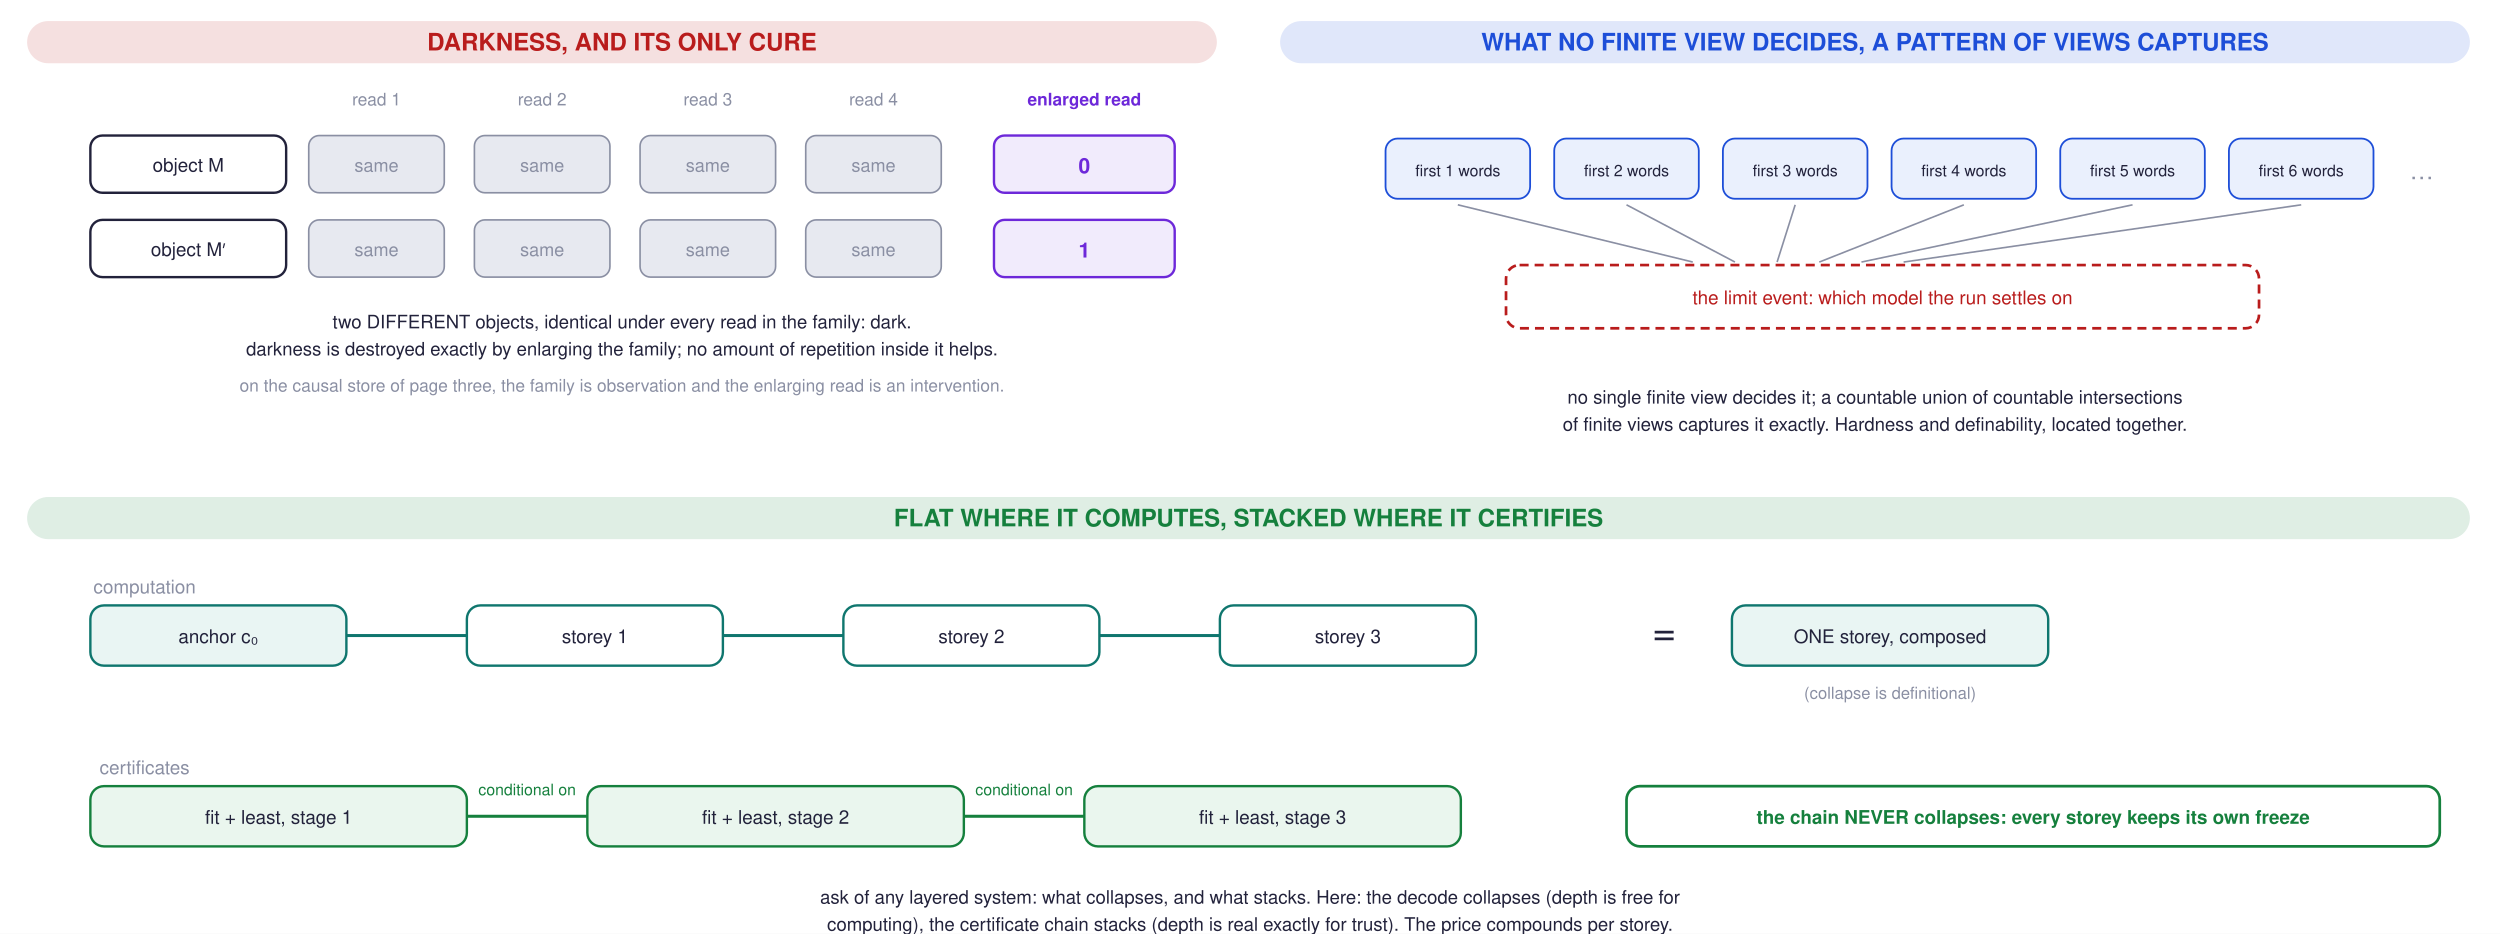
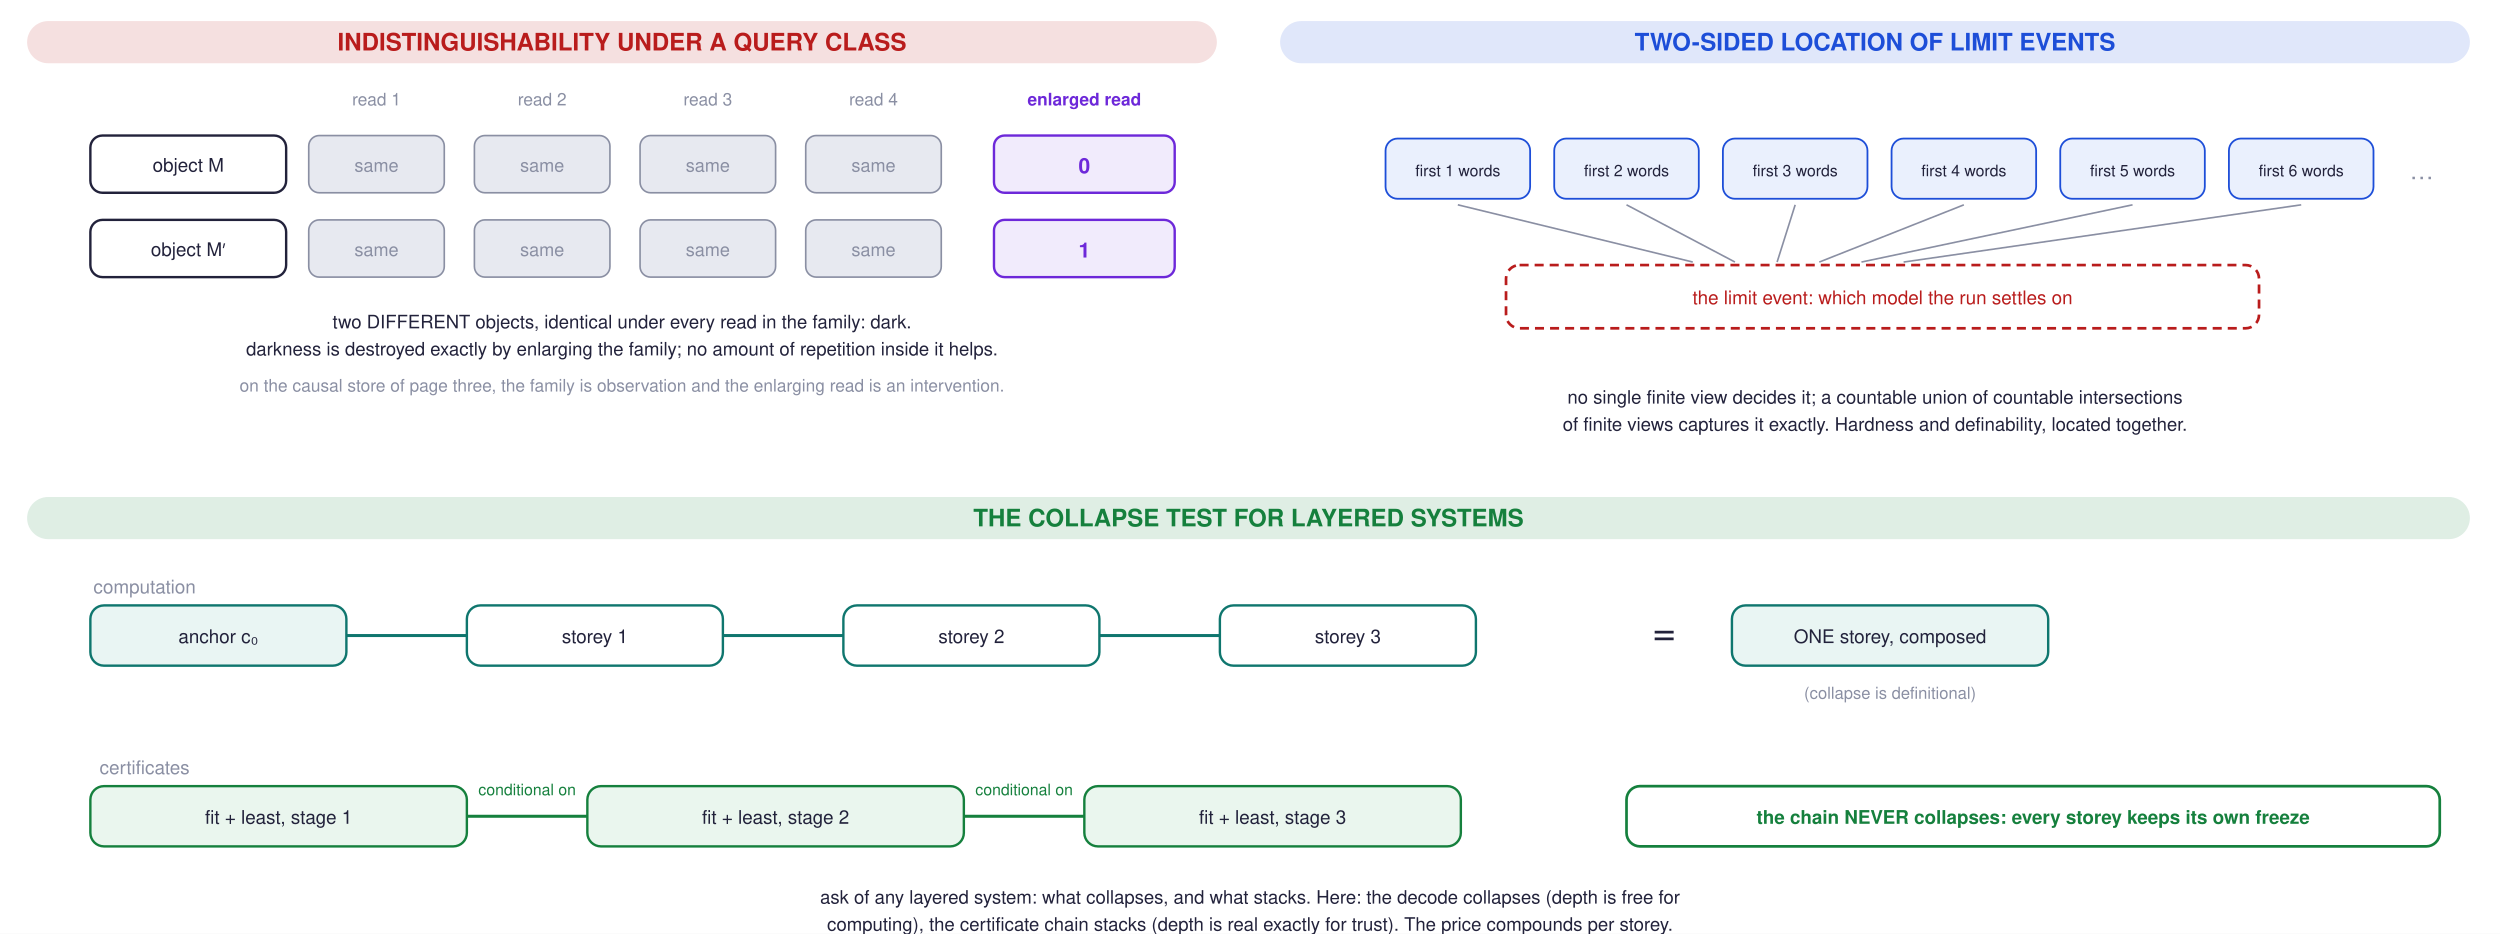
<svg xmlns="http://www.w3.org/2000/svg" xmlns:xlink="http://www.w3.org/1999/xlink" width="1660" height="620" viewBox="0 0 1660 620">
  <defs>
    <marker markerWidth="10.1" markerHeight="10" viewBox="-0.1 -5 10.1 10" orient="auto" id="ah0">
      <path d="M-0.1,-4 L9,0 L-0.1,4 Z" fill="#22223b" />
    </marker>
    <marker markerWidth="10.1" markerHeight="10" viewBox="-0.1 -5 10.1 10" orient="auto" id="ah1">
      <path d="M-0.1,-4 L9,0 L-0.1,4 Z" fill="#0f766e" />
    </marker>
    <marker markerWidth="10.1" markerHeight="10" viewBox="-0.1 -5 10.1 10" orient="auto" id="ah2">
      <path d="M-0.1,-4 L9,0 L-0.1,4 Z" fill="#1d4ed8" />
    </marker>
    <marker markerWidth="10.1" markerHeight="10" viewBox="-0.1 -5 10.1 10" orient="auto" id="ah3">
      <path d="M-0.1,-4 L9,0 L-0.1,4 Z" fill="#b45309" />
    </marker>
    <marker markerWidth="10.1" markerHeight="10" viewBox="-0.1 -5 10.1 10" orient="auto" id="ah4">
      <path d="M-0.1,-4 L9,0 L-0.1,4 Z" fill="#b91c1c" />
    </marker>
    <marker markerWidth="10.1" markerHeight="10" viewBox="-0.1 -5 10.1 10" orient="auto" id="ah5">
      <path d="M-0.1,-4 L9,0 L-0.1,4 Z" fill="#8a8fa3" />
    </marker>
    <marker markerWidth="10.1" markerHeight="10" viewBox="-0.1 -5 10.1 10" orient="auto" id="ah6">
      <path d="M-0.1,-4 L9,0 L-0.1,4 Z" fill="#15803d" />
    </marker>
    <marker markerWidth="10.1" markerHeight="10" viewBox="-0.1 -5 10.1 10" orient="auto" id="ah7">
      <path d="M-0.1,-4 L9,0 L-0.1,4 Z" fill="#6d28d9" />
    </marker>
  </defs>
  <rect x="0" y="0" width="1660" height="620" fill="white" />
  <use xlink:href="#ah0" />
  <use xlink:href="#ah1" />
  <use xlink:href="#ah2" />
  <use xlink:href="#ah3" />
  <use xlink:href="#ah4" />
  <use xlink:href="#ah5" />
  <use xlink:href="#ah6" />
  <use xlink:href="#ah7" />
  <rect x="18" y="14" width="790" height="28" rx="14" fill="#b91c1c" opacity="0.14" />
-   <text x="413.0" y="33.5" font-size="16" font-family="Helvetica" fill="#b91c1c" text-anchor="middle" font-weight="bold">DARKNESS, AND ITS ONLY CURE</text>
+   <text x="413.0" y="33.5" font-size="16" font-family="Helvetica" fill="#b91c1c" text-anchor="middle" font-weight="bold">INDISTINGUISHABILITY UNDER A QUERY CLASS</text>
  <text x="250" y="70" font-size="11.5" font-family="Helvetica" fill="#8a8fa3" text-anchor="middle" font-weight="normal">read 1</text>
  <text x="360" y="70" font-size="11.5" font-family="Helvetica" fill="#8a8fa3" text-anchor="middle" font-weight="normal">read 2</text>
  <text x="470" y="70" font-size="11.5" font-family="Helvetica" fill="#8a8fa3" text-anchor="middle" font-weight="normal">read 3</text>
  <text x="580" y="70" font-size="11.5" font-family="Helvetica" fill="#8a8fa3" text-anchor="middle" font-weight="normal">read 4</text>
  <text x="720" y="70" font-size="11.5" font-family="Helvetica" fill="#6d28d9" text-anchor="middle" font-weight="bold">enlarged read</text>
  <rect x="60" y="90" width="130" height="38" rx="8" fill="white" stroke="#22223b" stroke-width="1.6" />
  <text x="125" y="114" font-size="12.5" font-family="Helvetica" fill="#22223b" text-anchor="middle" font-weight="normal">object M</text>
  <rect x="205" y="90" width="90" height="38" rx="7" fill="#e7e9f0" stroke="#8a8fa3" stroke-width="1.1" />
  <text x="250" y="114" font-size="12" font-family="Helvetica" fill="#8a8fa3" text-anchor="middle" font-weight="normal">same</text>
  <rect x="315" y="90" width="90" height="38" rx="7" fill="#e7e9f0" stroke="#8a8fa3" stroke-width="1.1" />
  <text x="360" y="114" font-size="12" font-family="Helvetica" fill="#8a8fa3" text-anchor="middle" font-weight="normal">same</text>
  <rect x="425" y="90" width="90" height="38" rx="7" fill="#e7e9f0" stroke="#8a8fa3" stroke-width="1.1" />
  <text x="470" y="114" font-size="12" font-family="Helvetica" fill="#8a8fa3" text-anchor="middle" font-weight="normal">same</text>
  <rect x="535" y="90" width="90" height="38" rx="7" fill="#e7e9f0" stroke="#8a8fa3" stroke-width="1.1" />
  <text x="580" y="114" font-size="12" font-family="Helvetica" fill="#8a8fa3" text-anchor="middle" font-weight="normal">same</text>
  <rect x="660" y="90" width="120" height="38" rx="7" fill="#f1ebfc" stroke="#6d28d9" stroke-width="1.6" />
  <text x="720" y="115" font-size="14" font-family="Helvetica" fill="#6d28d9" text-anchor="middle" font-weight="bold">0</text>
  <rect x="60" y="146" width="130" height="38" rx="8" fill="white" stroke="#22223b" stroke-width="1.6" />
  <text x="125" y="170" font-size="12.5" font-family="Helvetica" fill="#22223b" text-anchor="middle" font-weight="normal">object M′</text>
  <rect x="205" y="146" width="90" height="38" rx="7" fill="#e7e9f0" stroke="#8a8fa3" stroke-width="1.1" />
  <text x="250" y="170" font-size="12" font-family="Helvetica" fill="#8a8fa3" text-anchor="middle" font-weight="normal">same</text>
  <rect x="315" y="146" width="90" height="38" rx="7" fill="#e7e9f0" stroke="#8a8fa3" stroke-width="1.1" />
  <text x="360" y="170" font-size="12" font-family="Helvetica" fill="#8a8fa3" text-anchor="middle" font-weight="normal">same</text>
  <rect x="425" y="146" width="90" height="38" rx="7" fill="#e7e9f0" stroke="#8a8fa3" stroke-width="1.1" />
  <text x="470" y="170" font-size="12" font-family="Helvetica" fill="#8a8fa3" text-anchor="middle" font-weight="normal">same</text>
  <rect x="535" y="146" width="90" height="38" rx="7" fill="#e7e9f0" stroke="#8a8fa3" stroke-width="1.1" />
  <text x="580" y="170" font-size="12" font-family="Helvetica" fill="#8a8fa3" text-anchor="middle" font-weight="normal">same</text>
  <rect x="660" y="146" width="120" height="38" rx="7" fill="#f1ebfc" stroke="#6d28d9" stroke-width="1.6" />
  <text x="720" y="171" font-size="14" font-family="Helvetica" fill="#6d28d9" text-anchor="middle" font-weight="bold">1</text>
  <text x="413" y="218" font-size="12.3" font-family="Helvetica" fill="#22223b" text-anchor="middle" font-weight="normal">two DIFFERENT objects, identical under every read in the family: dark.</text>
  <text x="413" y="236" font-size="12.3" font-family="Helvetica" fill="#22223b" text-anchor="middle" font-weight="normal">darkness is destroyed exactly by enlarging the family; no amount of repetition inside it helps.</text>
  <text x="413" y="260" font-size="11.5" font-family="Helvetica" fill="#8a8fa3" text-anchor="middle" font-weight="normal">on the causal store of page three, the family is observation and the enlarging read is an intervention.</text>
  <rect x="850" y="14" width="790" height="28" rx="14" fill="#1d4ed8" opacity="0.14" />
-   <text x="1245.0" y="33.5" font-size="16" font-family="Helvetica" fill="#1d4ed8" text-anchor="middle" font-weight="bold">WHAT NO FINITE VIEW DECIDES, A PATTERN OF VIEWS CAPTURES</text>
+   <text x="1245.0" y="33.5" font-size="16" font-family="Helvetica" fill="#1d4ed8" text-anchor="middle" font-weight="bold">TWO-SIDED LOCATION OF LIMIT EVENTS</text>
  <rect x="920" y="92" width="96" height="40" rx="8" fill="#eaf0fd" stroke="#1d4ed8" stroke-width="1.2" />
  <text x="968" y="117" font-size="10.5" font-family="Helvetica" fill="#22223b" text-anchor="middle" font-weight="normal">first 1 words</text>
  <rect x="1032" y="92" width="96" height="40" rx="8" fill="#eaf0fd" stroke="#1d4ed8" stroke-width="1.2" />
  <text x="1080" y="117" font-size="10.5" font-family="Helvetica" fill="#22223b" text-anchor="middle" font-weight="normal">first 2 words</text>
  <rect x="1144" y="92" width="96" height="40" rx="8" fill="#eaf0fd" stroke="#1d4ed8" stroke-width="1.2" />
  <text x="1192" y="117" font-size="10.5" font-family="Helvetica" fill="#22223b" text-anchor="middle" font-weight="normal">first 3 words</text>
  <rect x="1256" y="92" width="96" height="40" rx="8" fill="#eaf0fd" stroke="#1d4ed8" stroke-width="1.2" />
  <text x="1304" y="117" font-size="10.5" font-family="Helvetica" fill="#22223b" text-anchor="middle" font-weight="normal">first 4 words</text>
  <rect x="1368" y="92" width="96" height="40" rx="8" fill="#eaf0fd" stroke="#1d4ed8" stroke-width="1.2" />
  <text x="1416" y="117" font-size="10.5" font-family="Helvetica" fill="#22223b" text-anchor="middle" font-weight="normal">first 5 words</text>
  <rect x="1480" y="92" width="96" height="40" rx="8" fill="#eaf0fd" stroke="#1d4ed8" stroke-width="1.2" />
  <text x="1528" y="117" font-size="10.5" font-family="Helvetica" fill="#22223b" text-anchor="middle" font-weight="normal">first 6 words</text>
  <text x="1608" y="119" font-size="16" font-family="Helvetica" fill="#8a8fa3" text-anchor="middle" font-weight="normal">…</text>
  <rect x="1000" y="176" width="500" height="42" rx="9" fill="white" stroke="#b91c1c" stroke-width="1.8" stroke-dasharray="6,4" />
  <text x="1250" y="202" font-size="12.5" font-family="Helvetica" fill="#b91c1c" text-anchor="middle" font-weight="normal">the limit event: which model the run settles on</text>
  <path d="M968,136 L1124,174" stroke="#8a8fa3" stroke-width="1.1" fill="none" />
  <path d="M1080,136 L1152,174" stroke="#8a8fa3" stroke-width="1.1" fill="none" />
  <path d="M1192,136 L1180,174" stroke="#8a8fa3" stroke-width="1.1" fill="none" />
  <path d="M1304,136 L1208,174" stroke="#8a8fa3" stroke-width="1.1" fill="none" />
  <path d="M1416,136 L1236,174" stroke="#8a8fa3" stroke-width="1.1" fill="none" />
  <path d="M1528,136 L1264,174" stroke="#8a8fa3" stroke-width="1.1" fill="none" />
  <text x="1245" y="268" font-size="12.3" font-family="Helvetica" fill="#22223b" text-anchor="middle" font-weight="normal">no single finite view decides it; a countable union of countable intersections</text>
  <text x="1245" y="286" font-size="12.3" font-family="Helvetica" fill="#22223b" text-anchor="middle" font-weight="normal">of finite views captures it exactly.  Hardness and definability, located together.</text>
  <rect x="18" y="330" width="1622" height="28" rx="14" fill="#15803d" opacity="0.14" />
-   <text x="829.0" y="349.5" font-size="16" font-family="Helvetica" fill="#15803d" text-anchor="middle" font-weight="bold">FLAT WHERE IT COMPUTES, STACKED WHERE IT CERTIFIES</text>
+   <text x="829.0" y="349.5" font-size="16" font-family="Helvetica" fill="#15803d" text-anchor="middle" font-weight="bold">THE COLLAPSE TEST FOR LAYERED SYSTEMS</text>
  <text x="96" y="394" font-size="12.5" font-family="Helvetica" fill="#8a8fa3" text-anchor="middle" font-weight="normal">computation</text>
  <rect x="60" y="402" width="170" height="40" rx="9" fill="#e9f5f3" stroke="#0f766e" stroke-width="1.6" />
  <text x="145" y="427" font-size="12.5" font-family="Helvetica" fill="#22223b" text-anchor="middle" font-weight="normal">anchor c₀</text>
  <path d="M230,422 L310,422" stroke="#0f766e" stroke-width="2.0" fill="none" marker-end="url(#ah1)" />
  <rect x="310" y="402" width="170" height="40" rx="9" fill="white" stroke="#0f766e" stroke-width="1.6" />
  <text x="395" y="427" font-size="12.5" font-family="Helvetica" fill="#22223b" text-anchor="middle" font-weight="normal">storey 1</text>
  <path d="M480,422 L560,422" stroke="#0f766e" stroke-width="2.0" fill="none" marker-end="url(#ah1)" />
  <rect x="560" y="402" width="170" height="40" rx="9" fill="white" stroke="#0f766e" stroke-width="1.6" />
  <text x="645" y="427" font-size="12.5" font-family="Helvetica" fill="#22223b" text-anchor="middle" font-weight="normal">storey 2</text>
  <path d="M730,422 L810,422" stroke="#0f766e" stroke-width="2.0" fill="none" marker-end="url(#ah1)" />
  <rect x="810" y="402" width="170" height="40" rx="9" fill="white" stroke="#0f766e" stroke-width="1.6" />
  <text x="895" y="427" font-size="12.5" font-family="Helvetica" fill="#22223b" text-anchor="middle" font-weight="normal">storey 3</text>
  <text x="1105" y="428" font-size="26" font-family="Helvetica" fill="#22223b" text-anchor="middle" font-weight="normal">=</text>
  <rect x="1150" y="402" width="210" height="40" rx="9" fill="#e9f5f3" stroke="#0f766e" stroke-width="1.6" />
  <text x="1255" y="427" font-size="12.5" font-family="Helvetica" fill="#22223b" text-anchor="middle" font-weight="normal">ONE storey, composed</text>
  <text x="1255" y="464" font-size="11" font-family="Helvetica" fill="#8a8fa3" text-anchor="middle" font-weight="normal">(collapse is definitional)</text>
  <text x="96" y="514" font-size="12.5" font-family="Helvetica" fill="#8a8fa3" text-anchor="middle" font-weight="normal">certificates</text>
  <rect x="60" y="522" width="250" height="40" rx="9" fill="#eaf6ee" stroke="#15803d" stroke-width="1.6" />
  <text x="185" y="547" font-size="12.5" font-family="Helvetica" fill="#22223b" text-anchor="middle" font-weight="normal">fit + least, stage 1</text>
  <path d="M310,542 L390,542" stroke="#15803d" stroke-width="2.0" fill="none" marker-end="url(#ah6)" />
  <text x="350" y="528" font-size="10.5" font-family="Helvetica" fill="#15803d" text-anchor="middle" font-weight="normal">conditional on</text>
  <rect x="390" y="522" width="250" height="40" rx="9" fill="#eaf6ee" stroke="#15803d" stroke-width="1.6" />
  <text x="515" y="547" font-size="12.5" font-family="Helvetica" fill="#22223b" text-anchor="middle" font-weight="normal">fit + least, stage 2</text>
  <path d="M640,542 L720,542" stroke="#15803d" stroke-width="2.0" fill="none" marker-end="url(#ah6)" />
  <text x="680" y="528" font-size="10.5" font-family="Helvetica" fill="#15803d" text-anchor="middle" font-weight="normal">conditional on</text>
  <rect x="720" y="522" width="250" height="40" rx="9" fill="#eaf6ee" stroke="#15803d" stroke-width="1.6" />
  <text x="845" y="547" font-size="12.5" font-family="Helvetica" fill="#22223b" text-anchor="middle" font-weight="normal">fit + least, stage 3</text>
  <rect x="1080" y="522" width="540" height="40" rx="9" fill="white" stroke="#15803d" stroke-width="1.8" />
  <text x="1350" y="547" font-size="12.5" font-family="Helvetica" fill="#15803d" text-anchor="middle" font-weight="bold">the chain NEVER collapses: every storey keeps its own freeze</text>
  <text x="830" y="600" font-size="12.3" font-family="Helvetica" fill="#22223b" text-anchor="middle" font-weight="normal">ask of any layered system: what collapses, and what stacks.  Here: the decode collapses (depth is free for</text>
  <text x="830" y="618" font-size="12.3" font-family="Helvetica" fill="#22223b" text-anchor="middle" font-weight="normal">computing), the certificate chain stacks (depth is real exactly for trust).  The price compounds per storey.</text>
</svg>
